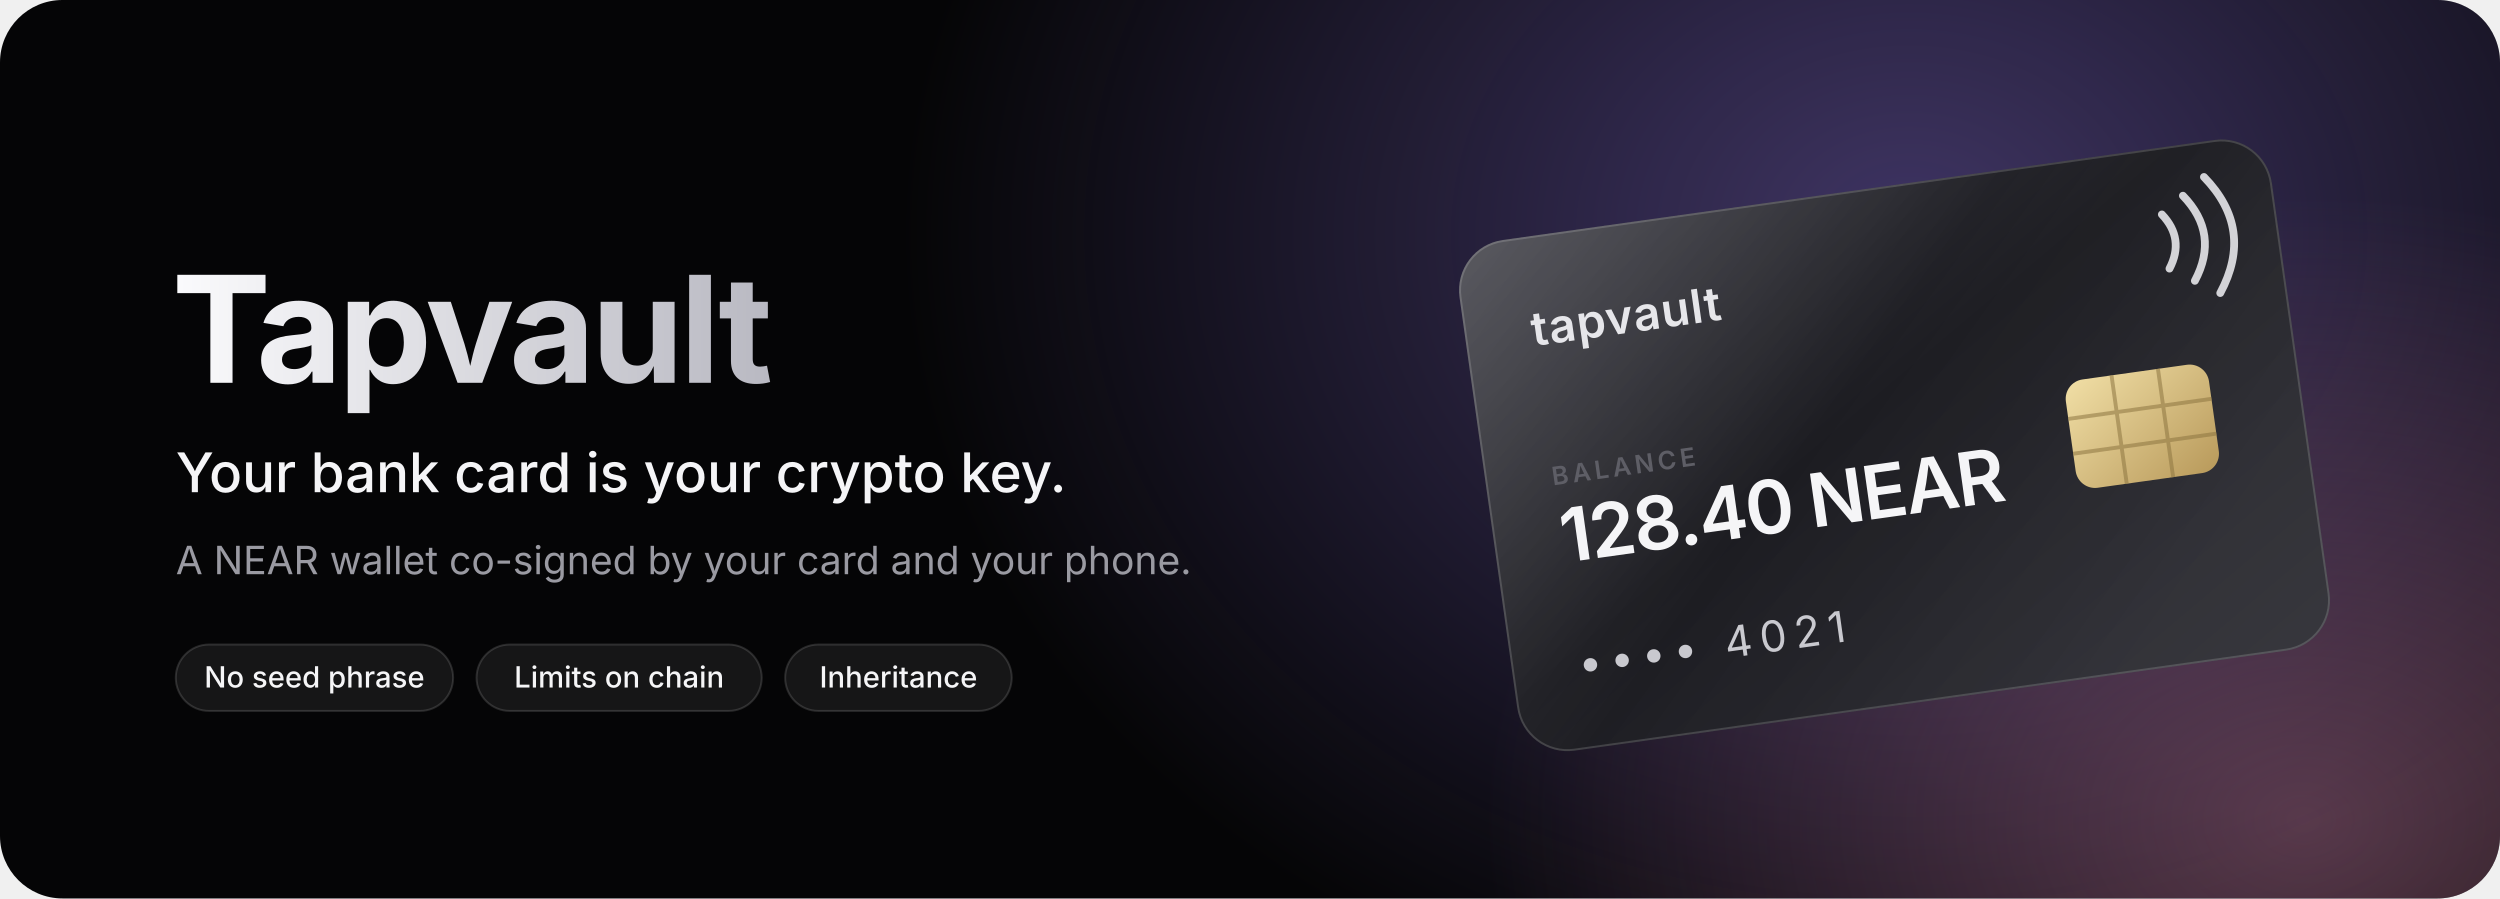
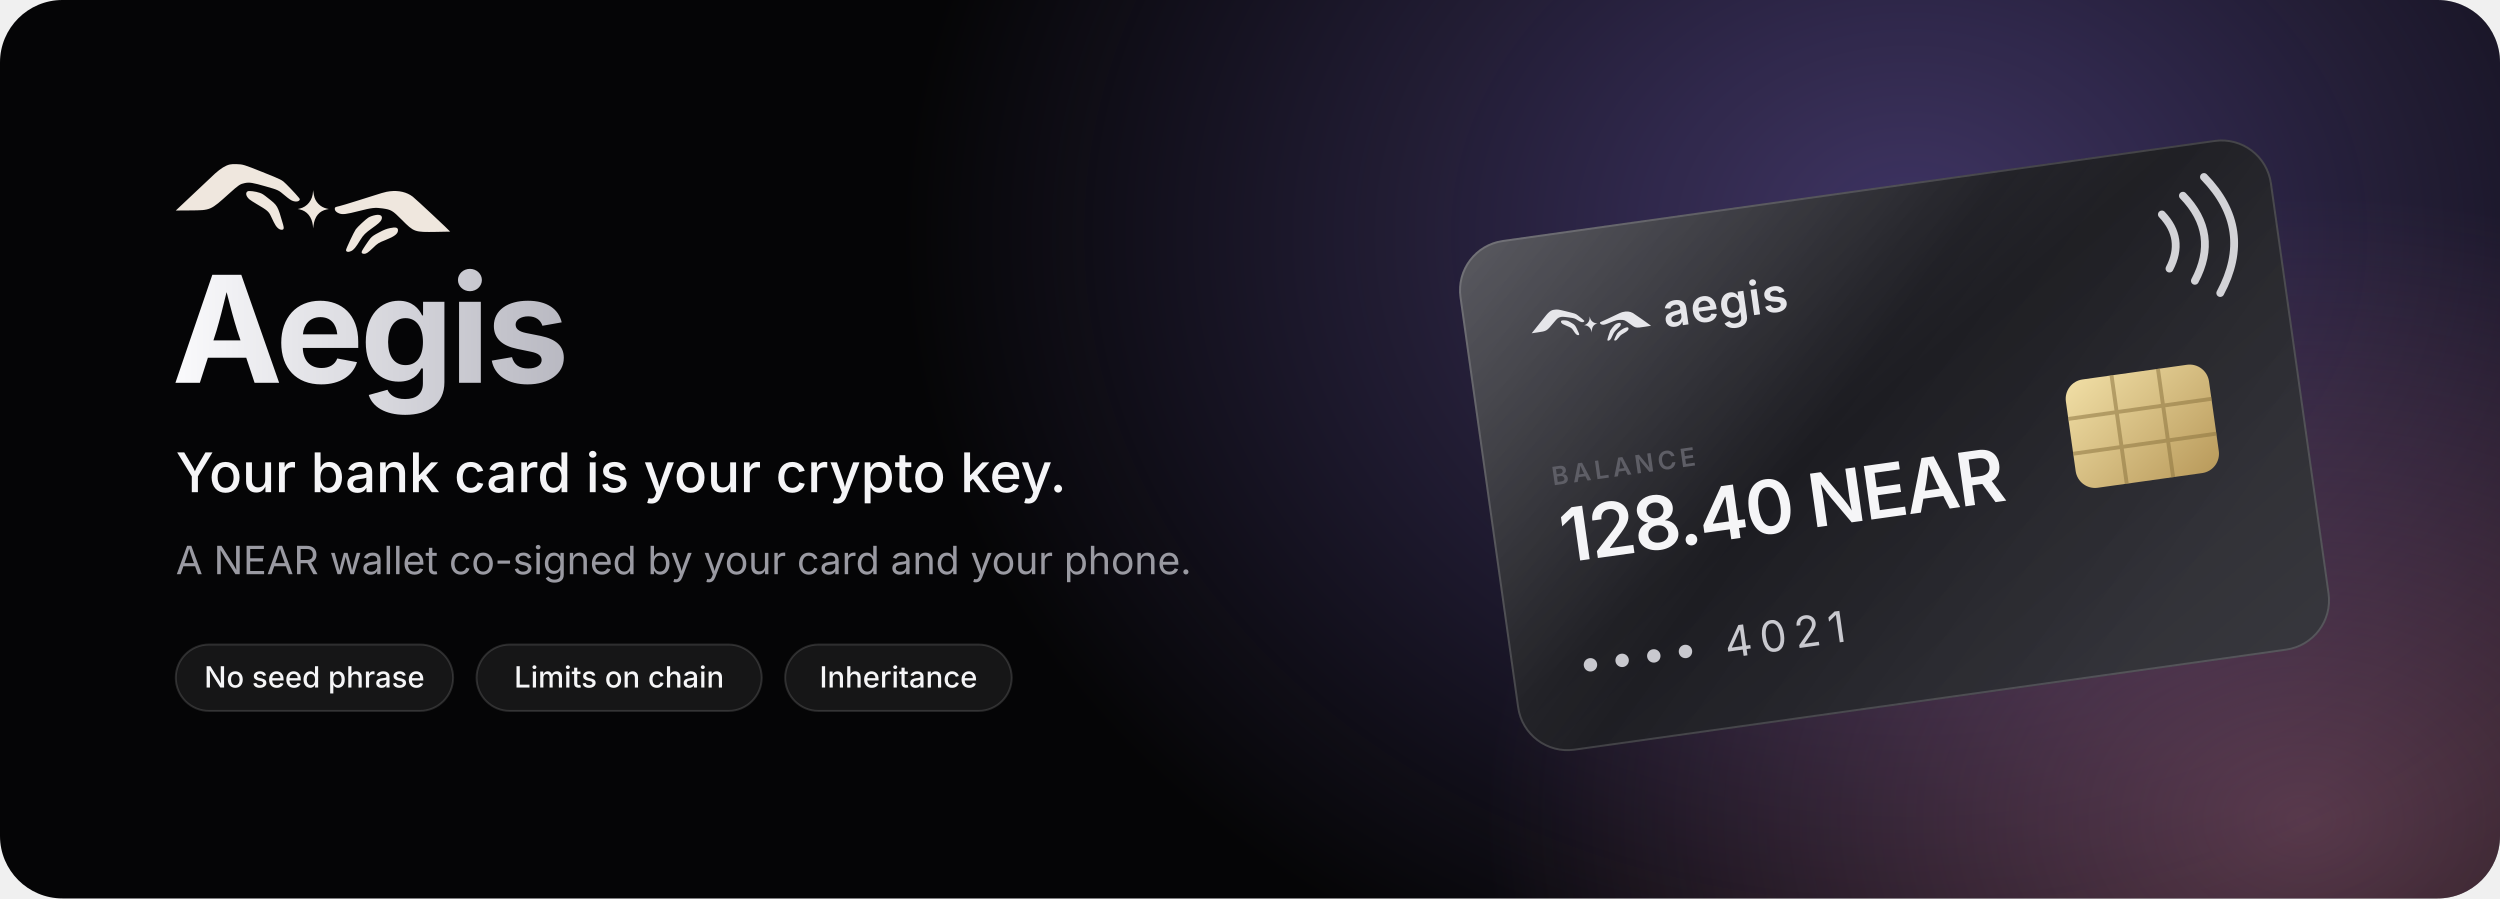
<svg xmlns="http://www.w3.org/2000/svg" width="1280" height="460" viewBox="0 0 1280 460" fill="none">
  <defs>
    <radialGradient id="glowA" cx="0" cy="0" r="1" gradientUnits="userSpaceOnUse" gradientTransform="translate(980 120) rotate(90) scale(420 520)">
      <stop offset="0" stop-color="#6E5BB0" stop-opacity="0.55" />
      <stop offset="1" stop-color="#6E5BB0" stop-opacity="0" />
    </radialGradient>
    <radialGradient id="glowB" cx="0" cy="0" r="1" gradientUnits="userSpaceOnUse" gradientTransform="translate(1180 420) rotate(90) scale(320 420)">
      <stop offset="0" stop-color="#B06E8C" stop-opacity="0.45" />
      <stop offset="1" stop-color="#B06E8C" stop-opacity="0" />
    </radialGradient>
    <linearGradient id="card" x1="0" y1="0" x2="1" y2="1">
      <stop offset="0" stop-color="#3A3A42" />
      <stop offset="0.45" stop-color="#1C1C21" />
      <stop offset="1" stop-color="#2A2A31" />
    </linearGradient>
    <linearGradient id="sheen" x1="0" y1="0" x2="1" y2="0.6">
      <stop offset="0" stop-color="#FFFFFF" stop-opacity="0.16" />
      <stop offset="0.5" stop-color="#FFFFFF" stop-opacity="0" />
      <stop offset="1" stop-color="#FFFFFF" stop-opacity="0.06" />
    </linearGradient>
    <linearGradient id="chip" x1="0" y1="0" x2="1" y2="1">
      <stop offset="0" stop-color="#F1DFA6" />
      <stop offset="1" stop-color="#B8995A" />
    </linearGradient>
    <linearGradient id="title" x1="0" y1="0" x2="1" y2="0">
      <stop offset="0" stop-color="#FAFAFC" />
      <stop offset="1" stop-color="#B9B9C2" />
    </linearGradient>
  </defs>
  <rect width="1280" height="460" rx="32" fill="#050506" />
  <rect width="1280" height="460" rx="32" fill="url(#glowA)" />
  <rect width="1280" height="460" rx="32" fill="url(#glowB)" />
-   <text x="88" y="196" font-family="Inter, -apple-system, 'Segoe UI', Helvetica, Arial, sans-serif" font-size="76" font-weight="700" letter-spacing="-2" fill="url(#title)">Tapvault</text>
+   <path transform="translate(90 84) scale(0.16429)" fill="#EFE7DE" d="M168.5 1.3C155.4 4.2 140 13.7 122.5 29.4 115.3 35.9 23 122.8 7.6 137.6L0 144.8 43.5 144.5C109.7 144 107.3 145 167 91.3 196.4 64.9 200.6 62.1 215.3 59.2 229.9 56.3 239.1 57.8 280.9 69.8 319.4 80.8 320.1 81.1 339.5 97.6 353.2 109.1 359.5 113.4 365.8 115.3 377.1 118.7 386.4 115.9 386.5 109.2 386.5 107 362.7 80.7 344.5 62.8 330.2 48.8 331.5 49.5 269.5 24.6 212 1.6 209.5 0.8 189 0.2 179.1 0 173.1 0.3 168.5 1.3Z M427.6 85.8C426.9 111.9 409.5 133.9 385.5 138.9L380 140.1 386.1 141.3C409 146.1 424.5 165.3 427.3 192.3L428.1 200.3 429.3 191.1C433 163.1 447 146.3 470.5 141.4L477 140.1 471 138.8C450.3 134.5 433.9 117.4 430.5 96.7 429.8 92.6 428.9 87.5 428.5 85.3L427.7 81.3 427.6 85.8Z M224 84.9C216.2 89.4 218.6 100.5 229.5 110 232.2 112.3 242.4 119 252.2 124.7 285.1 144 289.6 147.8 296.4 162.2 298.6 166.7 302.5 175 305.3 180.8 312.8 196.6 321.4 204.8 330.2 204.8 336.8 204.8 337.9 200.3 334.4 188.4 316.9 128.4 317.8 129.9 287 105.7 272.8 94.4 269.6 92.4 261.9 89.7 248.9 85.2 228 82.6 224 84.9Z M667.4 84.8C653.1 86.5 648.1 87.9 562 115.4 538.9 122.7 515.1 129.9 509.2 131.2 496.5 134 495.5 134.7 495.5 140 495.5 145.4 500.7 150.6 509 153.8 520 157.9 530.7 156.6 571 146.3 610.6 136.1 621.7 134.9 644.3 138.2 671.4 142.2 675.3 144.5 704.5 173.8 742.7 212.1 743.8 212.5 811.4 211.4 835.3 211.1 854.9 210.7 855.1 210.5 855.8 209.7 747.2 108.1 738.5 101.6 719.8 87.4 695.2 81.6 667.4 84.8Z M623.2 158.8C614.5 160.3 605.1 163.7 599.8 167 591.6 172.3 566.1 196.1 560.9 203.4 555.4 211.1 530.5 264 530.5 268 530.5 273.8 537.6 275.4 546 271.4 554.7 267.4 560.7 260.2 575.5 235.9 584.5 221.2 591.3 214.4 611 200.4 630.5 186.6 637.6 180.3 640.5 174.4 646.2 162.5 639 156 623.2 158.8Z M668 199.5C656.6 201.9 649.8 204.5 634.5 212.5 618.2 220.9 612.3 224.9 606.6 231.4 601.7 237 581.9 266.6 580.1 271 577.8 276.6 580.3 279.8 586.9 279.8 593.7 279.8 599.2 276.1 614.2 261.7 629.5 246.8 631.6 245.5 653.5 236.8 682.3 225.3 692.5 217.3 692.5 206.1 692.5 197.7 685.3 195.8 668 199.5Z" />
+   <text x="88" y="196" font-family="Inter, -apple-system, 'Segoe UI', Helvetica, Arial, sans-serif" font-size="76" font-weight="700" letter-spacing="-2" fill="url(#title)">Aegis</text>
  <text x="90" y="252" font-family="Inter, -apple-system, 'Segoe UI', Helvetica, Arial, sans-serif" font-size="28" font-weight="500" fill="#F5F5F7">Your bank card is your crypto key.</text>
  <text x="90" y="294" font-family="Inter, -apple-system, 'Segoe UI', Helvetica, Arial, sans-serif" font-size="20" fill="#9A9AA2">A NEAR wallet co-signed by your card and your phone.</text>
  <g font-family="Inter, -apple-system, 'Segoe UI', Helvetica, Arial, sans-serif" font-size="15" font-weight="500" fill="#F5F5F7">
    <rect x="90" y="330" width="142" height="34" rx="17" fill="#FFFFFF" fill-opacity="0.07" stroke="#FFFFFF" stroke-opacity="0.14" />
    <text x="161" y="352" text-anchor="middle">No seed phrase</text>
    <rect x="244" y="330" width="146" height="34" rx="17" fill="#FFFFFF" fill-opacity="0.07" stroke="#FFFFFF" stroke-opacity="0.14" />
    <text x="317" y="352" text-anchor="middle">Limits on chain</text>
    <rect x="402" y="330" width="116" height="34" rx="17" fill="#FFFFFF" fill-opacity="0.07" stroke="#FFFFFF" stroke-opacity="0.14" />
    <text x="460" y="352" text-anchor="middle">Inheritance</text>
  </g>
  <g transform="translate(760 96) rotate(-8 210 132)">
    <rect x="0" y="0" width="420" height="264" rx="26" fill="url(#card)" />
    <rect x="0" y="0" width="420" height="264" rx="26" fill="url(#sheen)" />
    <rect x="0.5" y="0.5" width="419" height="263" rx="25.5" stroke="#FFFFFF" stroke-opacity="0.16" />
-     <text x="34" y="56" font-family="Inter, -apple-system, 'Segoe UI', Helvetica, Arial, sans-serif" font-size="24" font-weight="600" letter-spacing="0.5" fill="#E6E6EA">tapvault</text>
+     <path transform="translate(34 39) scale(0.07143)" fill="#E6E6EA" d="M168.5 1.3C155.4 4.2 140 13.7 122.5 29.4 115.3 35.9 23 122.8 7.6 137.6L0 144.8 43.5 144.5C109.7 144 107.3 145 167 91.3 196.4 64.9 200.6 62.1 215.3 59.2 229.9 56.3 239.1 57.8 280.9 69.8 319.4 80.8 320.1 81.1 339.5 97.6 353.2 109.1 359.5 113.4 365.8 115.3 377.1 118.7 386.4 115.9 386.5 109.2 386.5 107 362.7 80.7 344.5 62.8 330.2 48.8 331.5 49.5 269.5 24.6 212 1.6 209.5 0.8 189 0.2 179.1 0 173.1 0.3 168.5 1.3Z M427.6 85.8C426.9 111.9 409.5 133.9 385.5 138.9L380 140.1 386.1 141.3C409 146.1 424.5 165.3 427.3 192.3L428.1 200.3 429.3 191.1C433 163.1 447 146.3 470.5 141.4L477 140.1 471 138.8C450.3 134.5 433.9 117.4 430.5 96.7 429.8 92.6 428.9 87.5 428.5 85.3L427.7 81.3 427.6 85.8Z M224 84.9C216.2 89.4 218.6 100.5 229.5 110 232.2 112.3 242.4 119 252.2 124.7 285.1 144 289.6 147.8 296.4 162.2 298.6 166.7 302.5 175 305.3 180.8 312.8 196.6 321.4 204.8 330.2 204.8 336.8 204.8 337.9 200.3 334.4 188.4 316.9 128.4 317.8 129.9 287 105.7 272.8 94.4 269.6 92.4 261.9 89.7 248.9 85.2 228 82.6 224 84.9Z M667.4 84.8C653.1 86.5 648.1 87.9 562 115.4 538.9 122.7 515.1 129.9 509.2 131.2 496.5 134 495.5 134.7 495.5 140 495.5 145.4 500.7 150.6 509 153.8 520 157.9 530.7 156.6 571 146.3 610.6 136.1 621.7 134.9 644.3 138.2 671.4 142.2 675.3 144.5 704.5 173.8 742.7 212.1 743.8 212.5 811.4 211.4 835.3 211.1 854.9 210.7 855.1 210.5 855.8 209.7 747.2 108.1 738.5 101.6 719.8 87.4 695.2 81.6 667.4 84.8Z M623.2 158.8C614.5 160.3 605.1 163.7 599.8 167 591.6 172.3 566.1 196.1 560.9 203.4 555.4 211.1 530.5 264 530.5 268 530.5 273.8 537.6 275.4 546 271.4 554.7 267.4 560.7 260.2 575.5 235.9 584.5 221.2 591.3 214.4 611 200.4 630.5 186.6 637.6 180.3 640.5 174.4 646.2 162.5 639 156 623.2 158.8Z M668 199.5C656.6 201.9 649.8 204.5 634.5 212.5 618.2 220.9 612.3 224.9 606.6 231.4 601.7 237 581.9 266.6 580.1 271 577.8 276.6 580.3 279.8 586.9 279.8 593.7 279.8 599.2 276.1 614.2 261.7 629.5 246.8 631.6 245.5 653.5 236.8 682.3 225.3 692.5 217.3 692.5 206.1 692.5 197.7 685.3 195.8 668 199.5Z" />
+     <text x="102" y="56" font-family="Inter, -apple-system, 'Segoe UI', Helvetica, Arial, sans-serif" font-size="24" font-weight="600" letter-spacing="0.5" fill="#E6E6EA">aegis</text>
    <g stroke="#E6E6EA" stroke-width="4" stroke-linecap="round" fill="none" opacity="0.9">
      <path d="M362 34 q10 14 0 28" />
      <path d="M374 26 q16 22 0 44" />
      <path d="M386 18 q22 30 0 60" />
    </g>
    <rect x="300" y="112" width="74" height="56" rx="10" fill="url(#chip)" />
    <path d="M300 131 h74 M300 149 h74 M325 112 v56 M349 112 v56" stroke="#8C7440" stroke-opacity="0.55" stroke-width="2" />
    <text x="34" y="128" font-family="Inter, -apple-system, 'Segoe UI', Helvetica, Arial, sans-serif" font-size="13" font-weight="600" letter-spacing="2" fill="#5E5E66">BALANCE</text>
    <text x="34" y="168" font-family="Inter, -apple-system, 'Segoe UI', Helvetica, Arial, sans-serif" font-size="38" font-weight="600" letter-spacing="-1" fill="#F5F5F7">128.40 NEAR</text>
    <text x="34" y="228" font-family="Inter, -apple-system, 'Segoe UI', Helvetica, Arial, sans-serif" font-size="22" letter-spacing="4" fill="#C9C9CF">•••• 4021</text>
  </g>
</svg>
